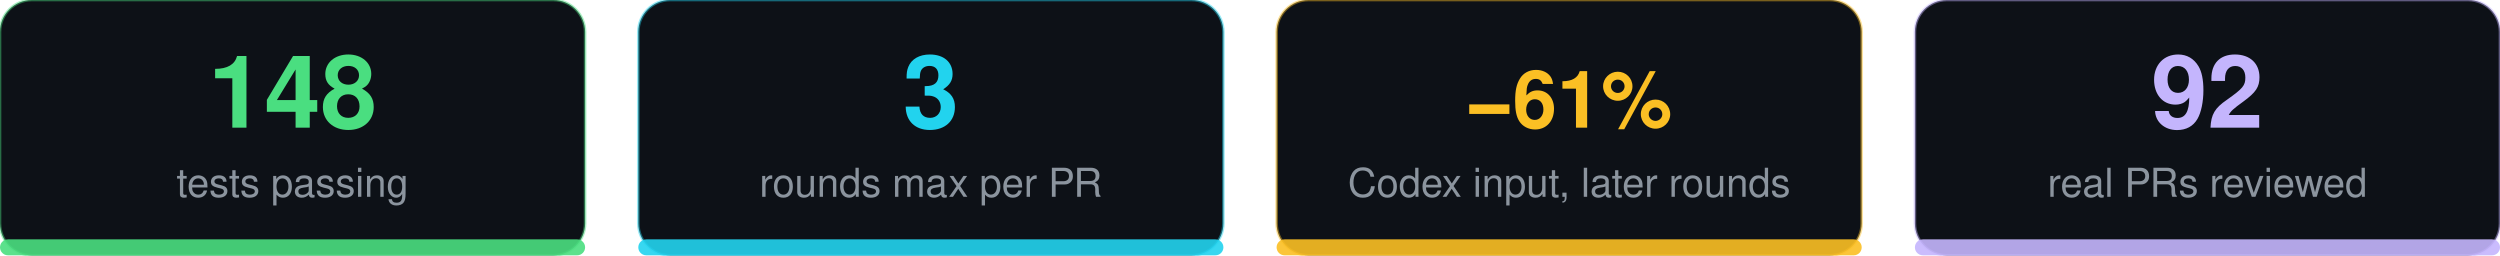
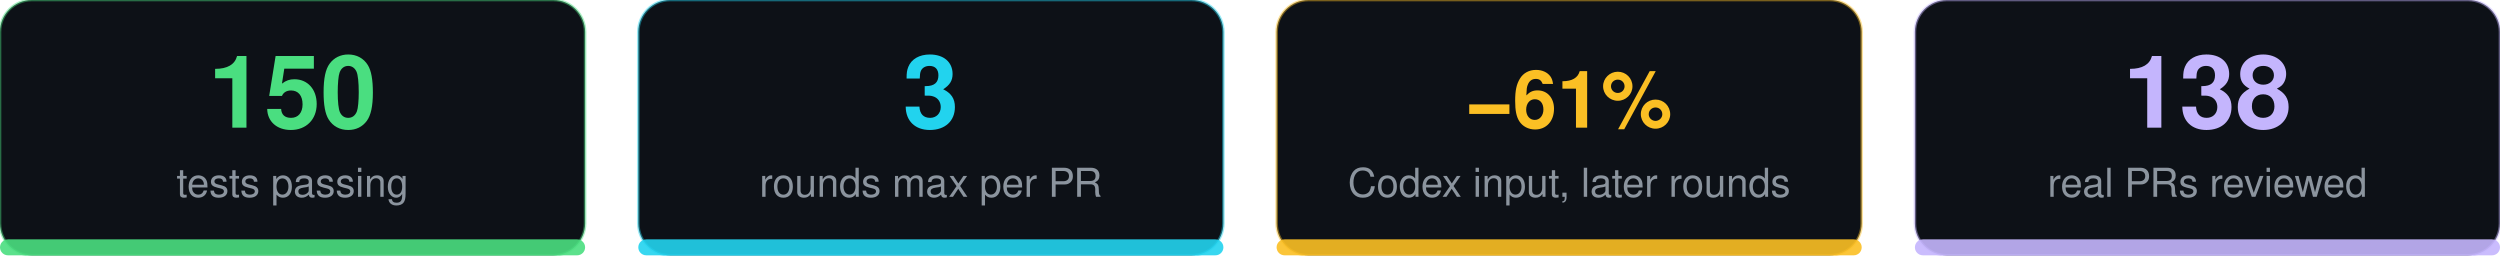
- <svg xmlns="http://www.w3.org/2000/svg" width="940" height="96" viewBox="0 0 940 96" font-family="-apple-system, 'Segoe UI', Helvetica, Arial, sans-serif" role="img" aria-label="148 tests passing, 3 rounds max per PR, −61% Codex input, later rounds, 92 real PRs reviewed">
+ <svg xmlns="http://www.w3.org/2000/svg" width="940" height="96" viewBox="0 0 940 96" font-family="-apple-system, 'Segoe UI', Helvetica, Arial, sans-serif" role="img" aria-label="150 tests passing, 3 rounds max per PR, −61% Codex input, later rounds, 138 real PRs reviewed">
  <g transform="translate(0 0)">
    <rect width="220" height="96" rx="12" fill="#0d1117" stroke="#4ade80" stroke-opacity=".45" />
    <rect x="0" y="90" width="220" height="6" rx="3" fill="#4ade80" opacity=".9" />
-     <text x="110" y="48" text-anchor="middle" font-size="38" font-weight="800" fill="#4ade80">148</text>
+     <text x="110" y="48" text-anchor="middle" font-size="38" font-weight="800" fill="#4ade80">150</text>
    <text x="110" y="74" text-anchor="middle" font-size="15" fill="#8b949e">tests passing</text>
  </g>
  <g transform="translate(240 0)">
    <rect width="220" height="96" rx="12" fill="#0d1117" stroke="#22d3ee" stroke-opacity=".45" />
    <rect x="0" y="90" width="220" height="6" rx="3" fill="#22d3ee" opacity=".9" />
    <text x="110" y="48" text-anchor="middle" font-size="38" font-weight="800" fill="#22d3ee">3</text>
    <text x="110" y="74" text-anchor="middle" font-size="15" fill="#8b949e">rounds max per PR</text>
  </g>
  <g transform="translate(480 0)">
    <rect width="220" height="96" rx="12" fill="#0d1117" stroke="#FBBF24" stroke-opacity=".45" />
    <rect x="0" y="90" width="220" height="6" rx="3" fill="#FBBF24" opacity=".9" />
    <text x="110" y="48" text-anchor="middle" font-size="30" font-weight="800" fill="#FBBF24">−61%</text>
    <text x="110" y="74" text-anchor="middle" font-size="15" fill="#8b949e">Codex input, later rounds</text>
  </g>
  <g transform="translate(720 0)">
    <rect width="220" height="96" rx="12" fill="#0d1117" stroke="#C4B5FD" stroke-opacity=".45" />
    <rect x="0" y="90" width="220" height="6" rx="3" fill="#C4B5FD" opacity=".9" />
-     <text x="110" y="48" text-anchor="middle" font-size="38" font-weight="800" fill="#C4B5FD">92</text>
+     <text x="110" y="48" text-anchor="middle" font-size="38" font-weight="800" fill="#C4B5FD">138</text>
    <text x="110" y="74" text-anchor="middle" font-size="15" fill="#8b949e">real PRs reviewed</text>
  </g>
</svg>
